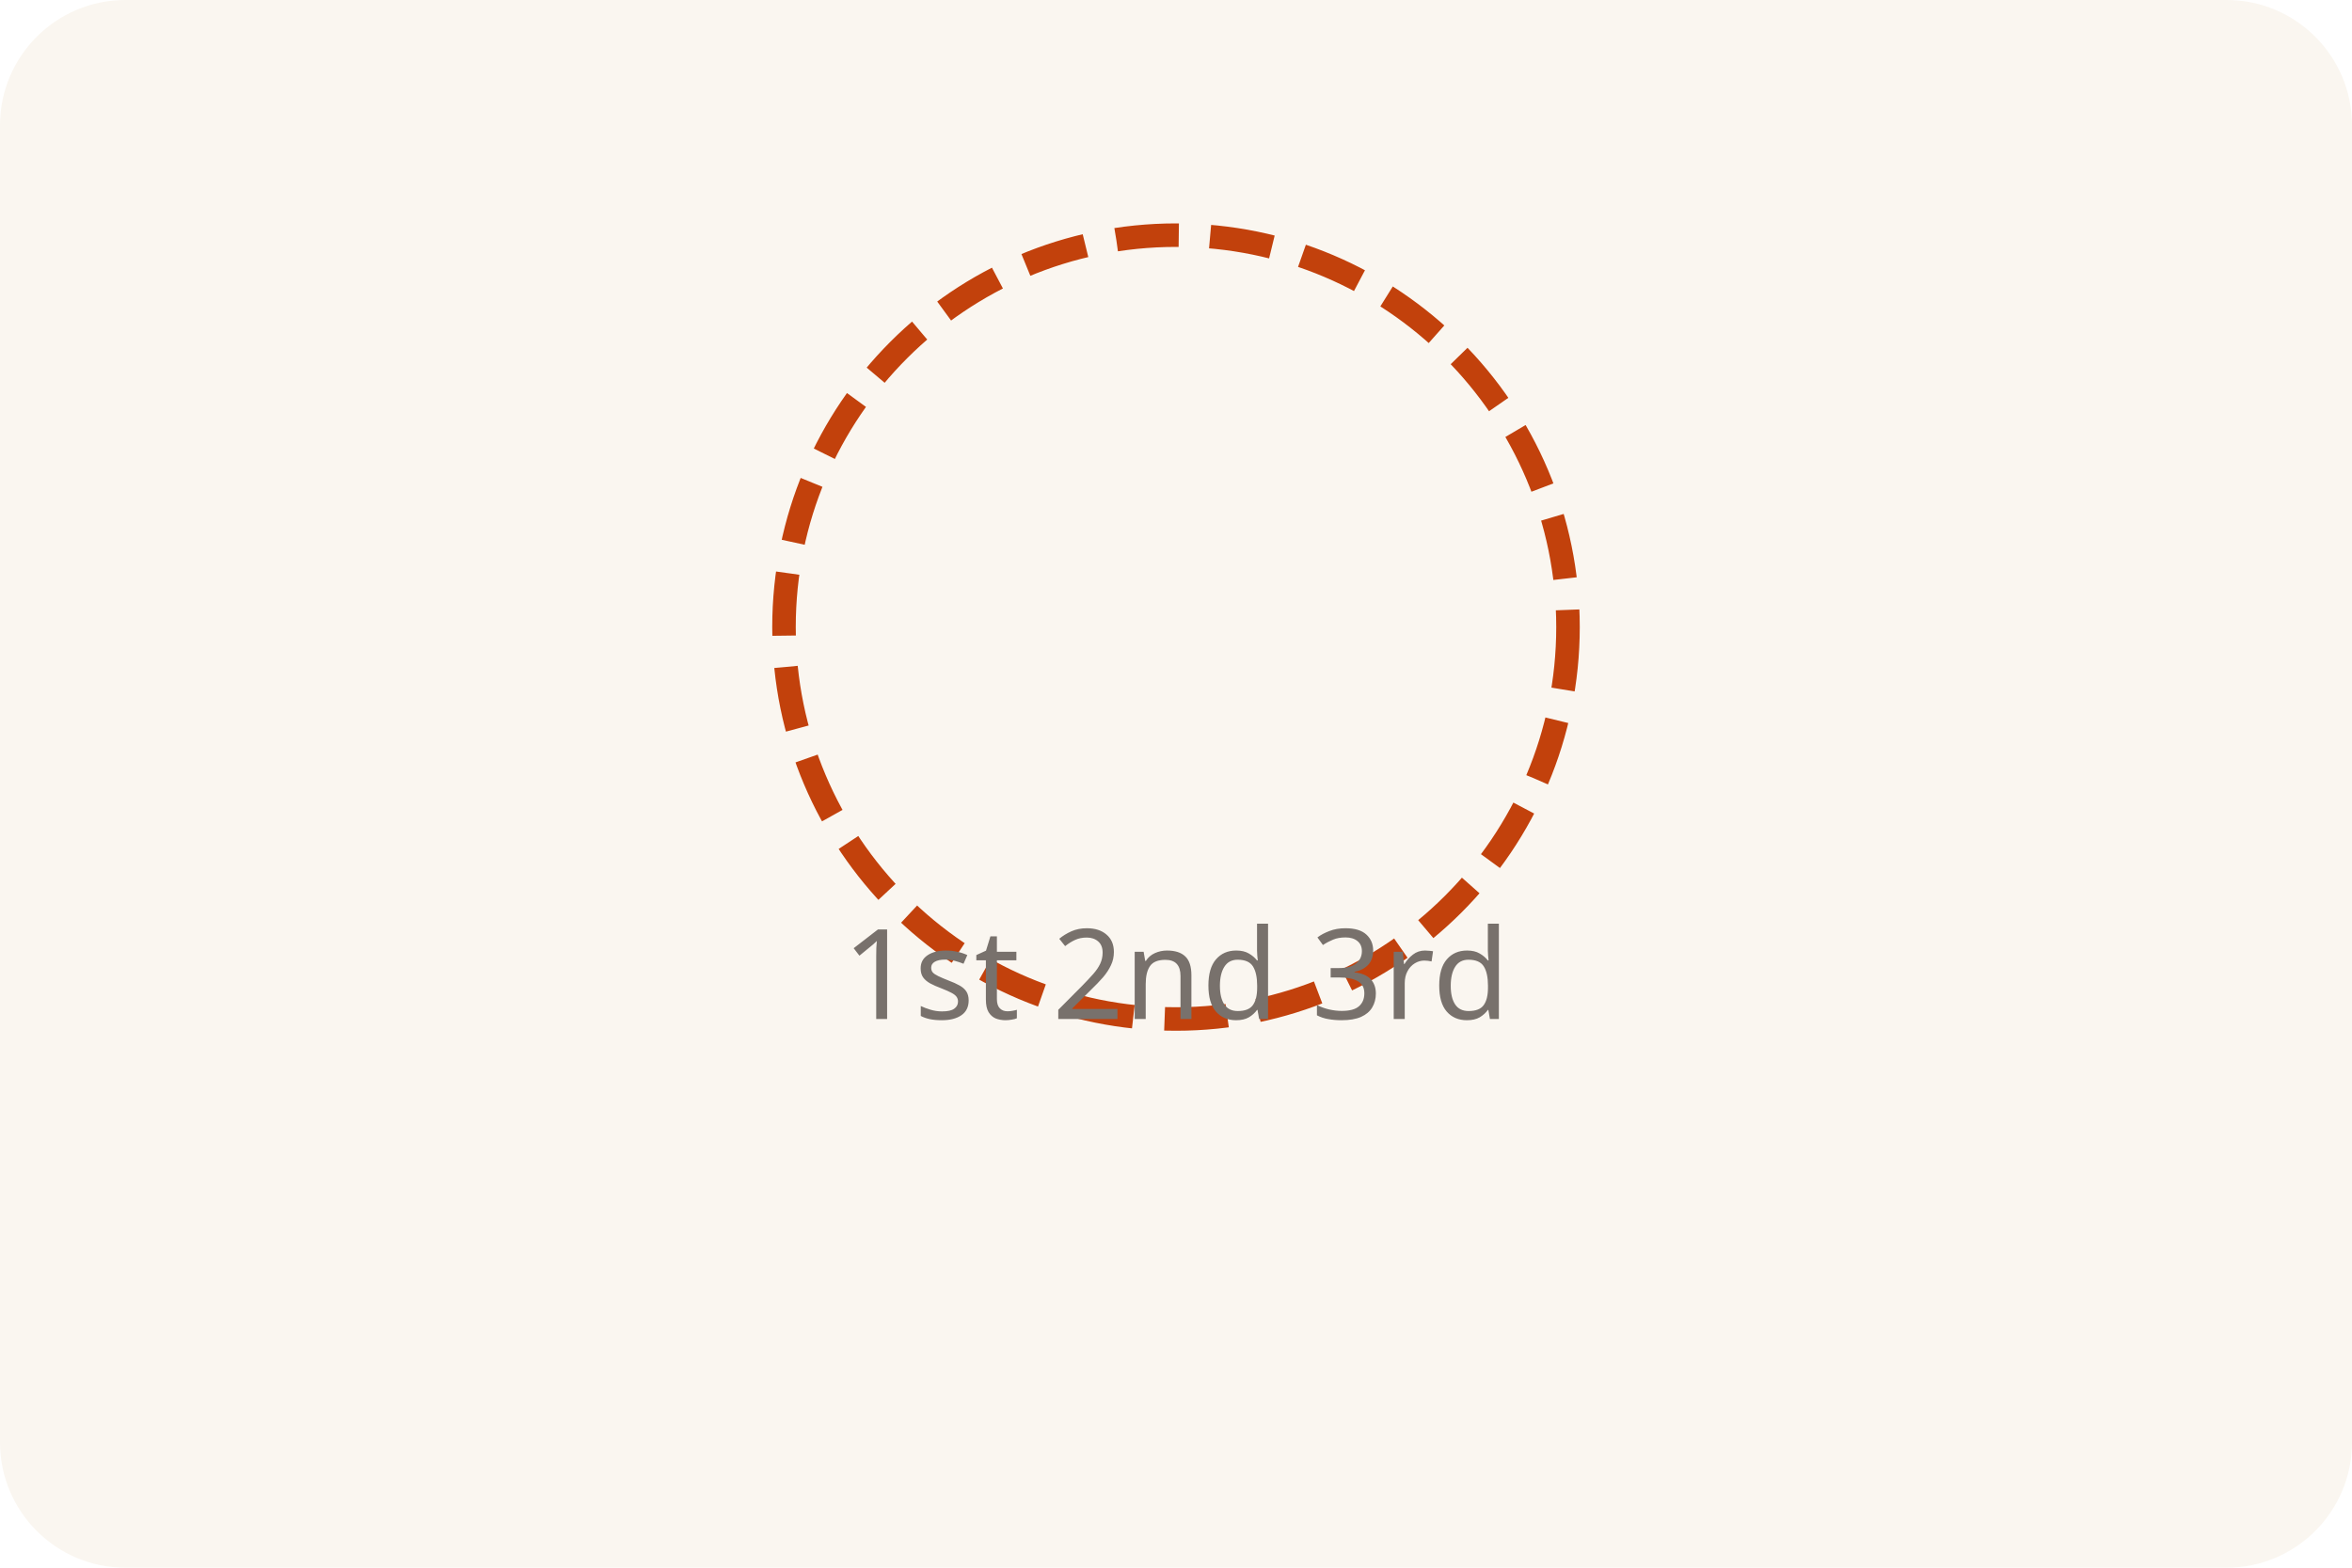
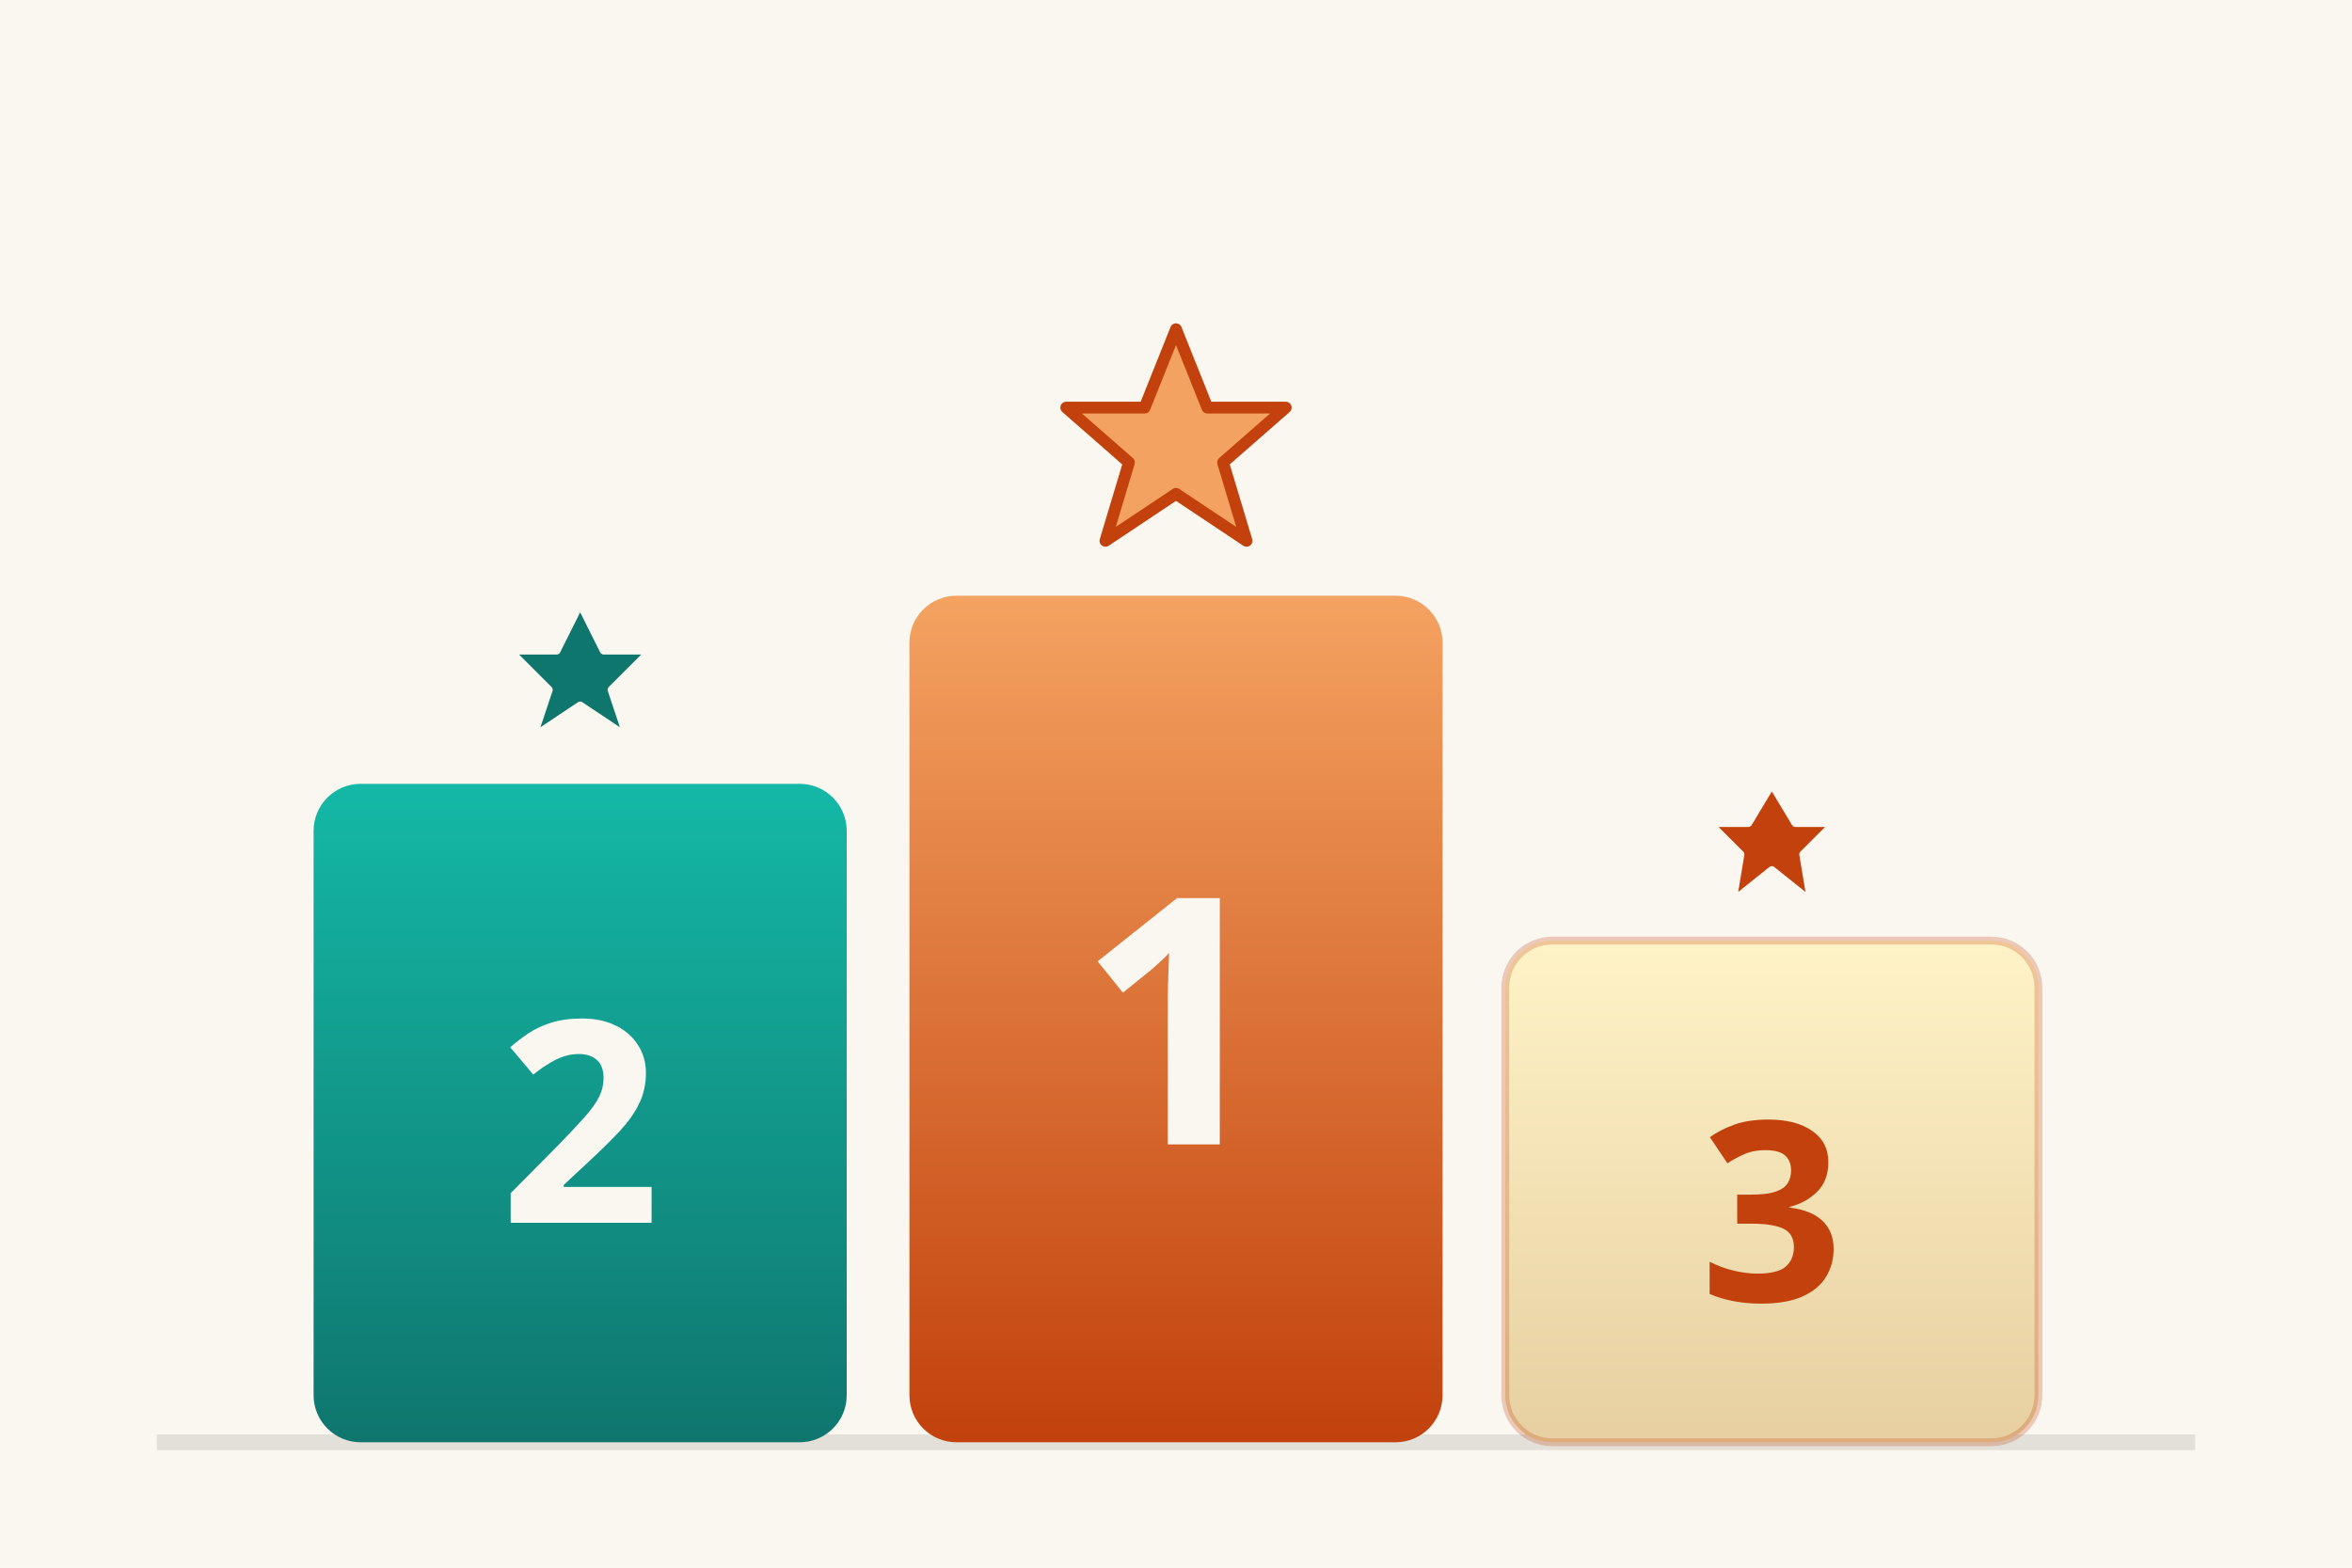
- <svg xmlns="http://www.w3.org/2000/svg" width="300" height="200" viewBox="0 0 300 200">
-   <rect width="300" height="200" fill="#FAF6F0" rx="16" />
-   <circle cx="150" cy="80" r="50" fill="none" stroke="#C2410C" stroke-width="3" stroke-dasharray="8 4" />
-   <text x="150" y="130" text-anchor="middle" font-family="system-ui" font-size="16" fill="#78716C">1st  2nd  3rd</text>
+ <svg xmlns="http://www.w3.org/2000/svg" viewBox="0 0 300 200" width="300" height="200" role="img" aria-label="Leaderboard podium">
+   <defs>
+     <linearGradient id="pod-1" x1="0" y1="0" x2="0" y2="1">
+       <stop offset="0%" stop-color="#F4A261" />
+       <stop offset="100%" stop-color="#C2410C" />
+     </linearGradient>
+     <linearGradient id="pod-2" x1="0" y1="0" x2="0" y2="1">
+       <stop offset="0%" stop-color="#14B8A6" />
+       <stop offset="100%" stop-color="#0F766E" />
+     </linearGradient>
+     <linearGradient id="pod-3" x1="0" y1="0" x2="0" y2="1">
+       <stop offset="0%" stop-color="#FEF3C7" />
+       <stop offset="100%" stop-color="#E7CFA1" />
+     </linearGradient>
+   </defs>
+   <rect width="300" height="200" fill="#FAF6F0" />
+   <line x1="20" y1="184" x2="280" y2="184" stroke="#1C1917" stroke-opacity="0.10" stroke-width="2" />
+   <rect x="40" y="100" width="68" height="84" rx="6" fill="url(#pod-2)" />
+   <text x="74" y="156" text-anchor="middle" font-family="ui-sans-serif, system-ui" font-size="36" font-weight="800" fill="#FAF6F0">2</text>
+   <rect x="116" y="76" width="68" height="108" rx="6" fill="url(#pod-1)" />
+   <text x="150" y="146" text-anchor="middle" font-family="ui-sans-serif, system-ui" font-size="44" font-weight="800" fill="#FAF6F0">1</text>
+   <rect x="192" y="120" width="68" height="64" rx="6" fill="url(#pod-3)" stroke="#C2410C" stroke-opacity="0.25" />
+   <text x="226" y="166" text-anchor="middle" font-family="ui-sans-serif, system-ui" font-size="32" font-weight="800" fill="#C2410C">3</text>
+   <g transform="translate(150 56)">
+     <polygon points="0,-14 4,-4 14,-4 6,3 9,13 0,7 -9,13 -6,3 -14,-4 -4,-4" fill="#F4A261" stroke="#C2410C" stroke-width="1.5" stroke-linejoin="round" />
+   </g>
+   <g transform="translate(74 86)">
+     <polygon points="0,-9 3,-3 9,-3 4,2 6,8 0,4 -6,8 -4,2 -9,-3 -3,-3" fill="#0F766E" stroke="#FAF6F0" stroke-width="1" stroke-linejoin="round" />
+   </g>
+   <g transform="translate(226 108)">
+     <polygon points="0,-8 3,-3 8,-3 4,1 5,7 0,3 -5,7 -4,1 -8,-3 -3,-3" fill="#C2410C" stroke="#FAF6F0" stroke-width="1" stroke-linejoin="round" />
+   </g>
</svg>
